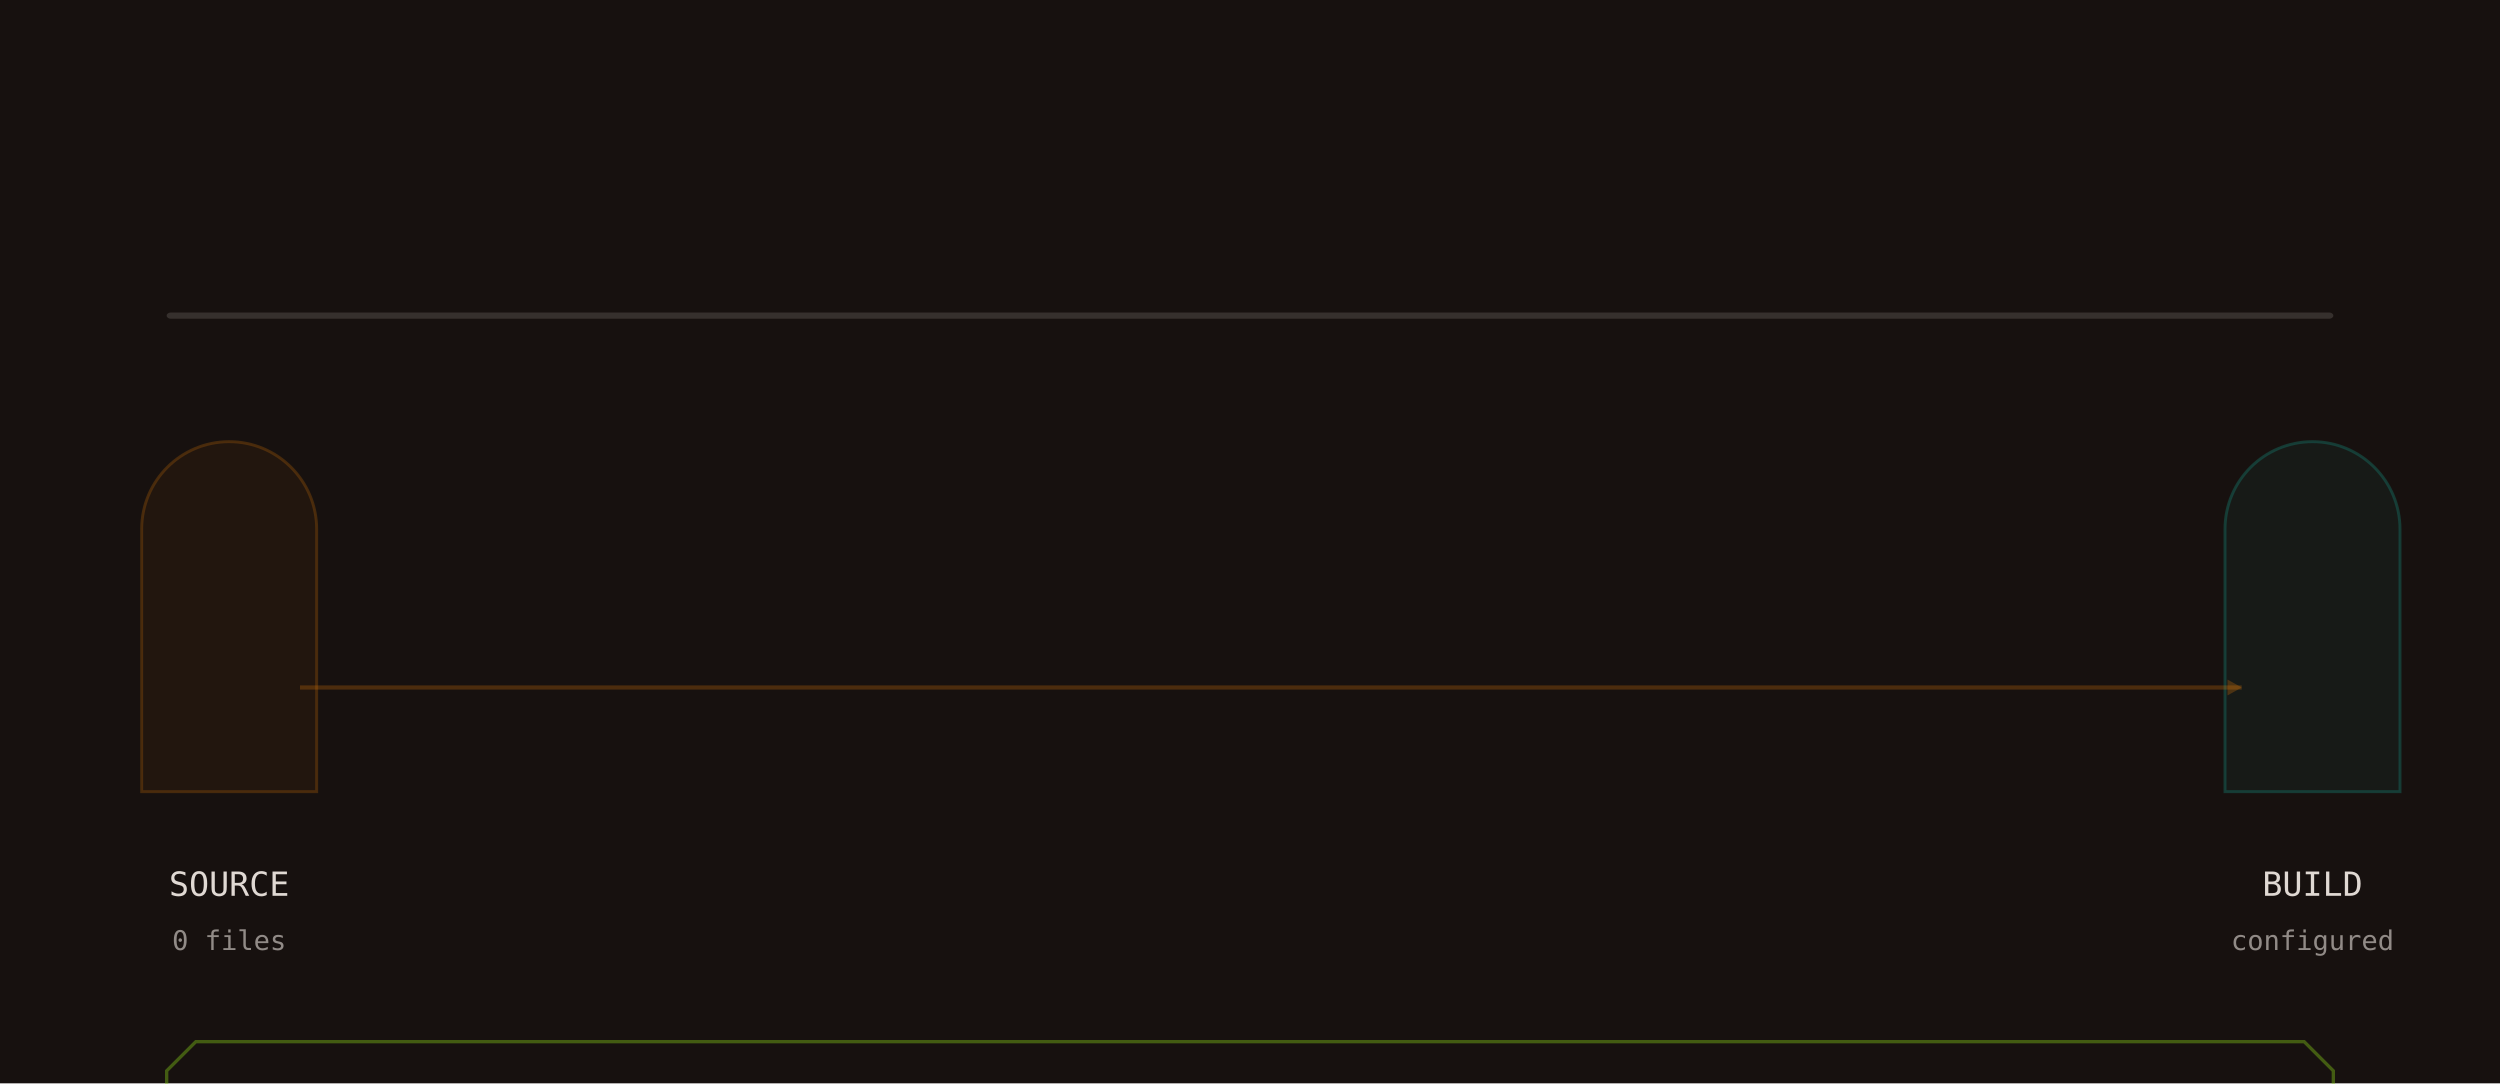
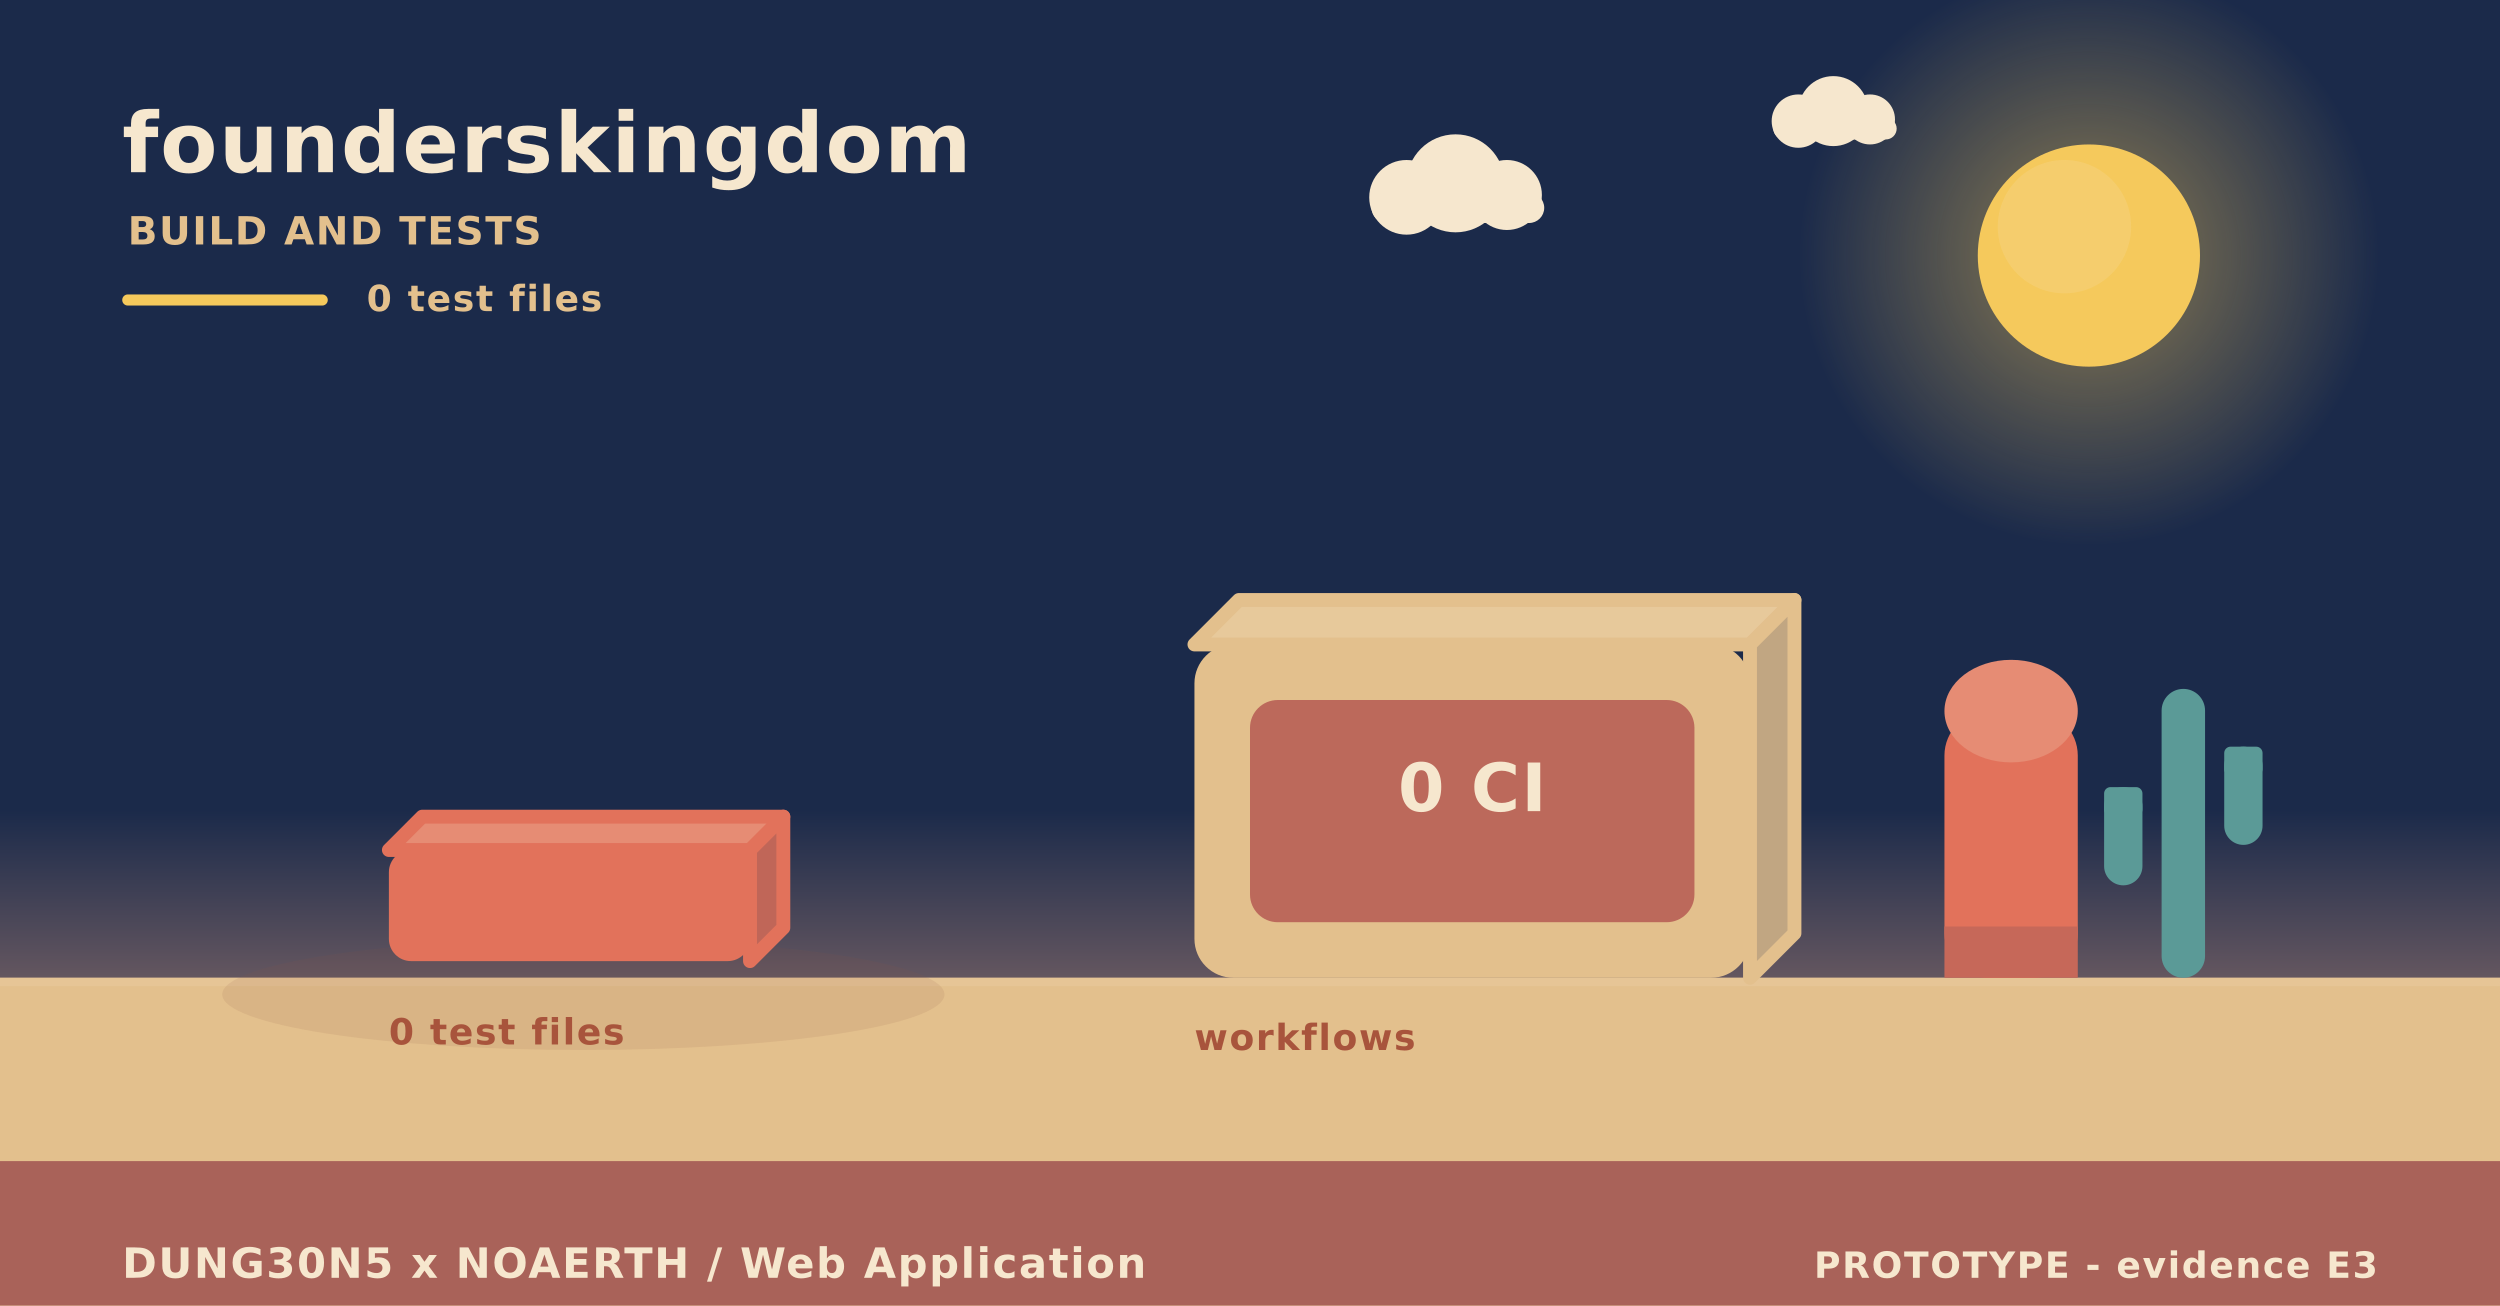
- <svg xmlns="http://www.w3.org/2000/svg" viewBox="0 0 1200 520" width="1200" height="520" role="img" aria-label="founderskingdom build evidence">
-   <rect width="1200" height="520" fill="#17110f" />
-   <defs>
-     <linearGradient id="gb" x1="0" y1="0" x2="1" y2="1">
-       <stop offset="0%" stop-color="#d97706" />
-       <stop offset="100%" stop-color="#14b8a6" />
-     </linearGradient>
-   </defs>
-   <rect x="80.00" y="150.00" width="1040.00" height="3.00" rx="2.00" fill="rgba(246,239,233,0.140)" opacity="1.00" />
-   <path d="M68.00,380.00 L68.00,254.00 A42.00,42.00 0 0 1 152.00,254.00 L152.00,380.00 Z" fill="rgba(217,119,6,0.100)" opacity="0.55" stroke="rgba(217,119,6,0.450)" stroke-width="1.4" />
-   <polygon points="-192.26,189.00 -136.83,221.00 -136.83,157.00 -192.26,125.00" fill="#4d760d" opacity="0.95" />
-   <polygon points="-247.68,221.00 -192.26,253.00 -192.26,189.00 -247.68,157.00" fill="#109081" opacity="0.95" />
-   <polygon points="-192.26,125.00 -136.83,157.00 -192.26,189.00 -247.68,157.00" fill="#d97706" opacity="0.95" />
-   <text x="110" y="430" font-family="ui-monospace,Menlo,monospace" font-size="16" fill="rgba(246,239,233,0.900)" text-anchor="middle">SOURCE</text>
-   <text x="110" y="456" font-family="ui-monospace,Menlo,monospace" font-size="13" fill="rgba(246,239,233,0.550)" text-anchor="middle">0 files</text>
-   <path d="M1068.00,380.00 L1068.00,254.00 A42.00,42.00 0 0 1 1152.00,254.00 L1152.00,380.00 Z" fill="rgba(20,184,166,0.100)" opacity="0.55" stroke="rgba(20,184,166,0.450)" stroke-width="1.4" />
-   <polygon points="673.77,689.00 729.19,721.00 729.19,657.00 673.77,625.00" fill="#4d760d" opacity="0.95" />
-   <polygon points="618.34,721.00 673.77,753.00 673.77,689.00 618.34,657.00" fill="#109081" opacity="0.95" />
-   <polygon points="673.77,625.00 729.19,657.00 673.77,689.00 618.34,657.00" fill="#14b8a6" opacity="0.95" />
-   <text x="1110" y="430" font-family="ui-monospace,Menlo,monospace" font-size="16" fill="rgba(246,239,233,0.900)" text-anchor="middle">BUILD</text>
-   <text x="1110" y="456" font-family="ui-monospace,Menlo,monospace" font-size="13" fill="rgba(246,239,233,0.550)" text-anchor="middle">configured</text>
-   <line x1="144.00" y1="330.00" x2="1076.00" y2="330.00" stroke="rgba(217,119,6,0.500)" stroke-width="2.00" opacity="0.55" />
-   <polygon points="1076.00,330.00 1069.20,326.20 1069.20,333.80" fill="rgba(217,119,6,0.500)" opacity="0.55" />
-   <path d="M94.00,500.00 H1106.00 L1120.00,514.00 V546.00 L1106.00,560.00 H94.00 L80.00,546.00 V514.00 Z" fill="none" stroke="rgba(132,204,22,0.500)" stroke-width="1.60" opacity="0.80" />
-   <text x="600" y="536" font-family="ui-monospace,Menlo,monospace" font-size="16" fill="rgba(132,204,22,0.950)" text-anchor="middle">no test suite present in this repository — shown as measured, not implied</text>
+ <svg xmlns="http://www.w3.org/2000/svg" width="900" height="470" viewBox="0 0 900 470" role="img" aria-label="founderskingdom - how it is verified">
+   <linearGradient id="skyb" x1="0" y1="0" x2="0" y2="1">
+     <stop offset="0" stop-color="#1b2a4a" />
+     <stop offset="0.62" stop-color="#1b2a4a" />
+     <stop offset="1" stop-color="#f3ad8a" />
+   </linearGradient>
+   <rect width="900" height="470" fill="url(#skyb)" />
+   <radialGradient id="sunb">
+     <stop offset="0.35" stop-color="#f5c95c" stop-opacity="0.34" />
+     <stop offset="1" stop-color="#f5c95c" stop-opacity="0" />
+   </radialGradient>
+   <circle cx="752" cy="92" r="104" fill="url(#sunb)" />
+   <circle cx="752" cy="92" r="40" fill="#f5c95c" />
+   <circle cx="743.2" cy="81.6" r="24" fill="#f5d27e" opacity="0.5" />
+   <g>
+     <circle cx="524" cy="66" r="17.64" fill="#f6e7ce" />
+     <circle cx="506.36" cy="71.04" r="13.44" fill="#f6e7ce" />
+     <circle cx="542.48" cy="70.2" r="12.6" fill="#f6e7ce" />
+     <rect x="493.76" y="69.36" width="62.16" height="10.92" rx="5.46" fill="#f6e7ce" />
+   </g>
+   <g>
+     <circle cx="660" cy="40" r="12.6" fill="#f6e7ce" />
+     <circle cx="647.4" cy="43.6" r="9.6" fill="#f6e7ce" />
+     <circle cx="673.2" cy="43" r="9" fill="#f6e7ce" />
+     <rect x="638.4" y="42.4" width="44.4" height="7.8" rx="3.9" fill="#f6e7ce" />
+   </g>
+   <rect x="0" y="352" width="900" height="118" fill="#e3c08d" />
+   <rect x="0" y="352" width="900" height="3" fill="#e6c596" />
+   <text x="44" y="62" font-family="Verdana,DejaVu Sans,sans-serif" font-size="30" font-weight="700" letter-spacing="0.6" fill="#f6e7ce" text-anchor="start">founderskingdom</text>
+   <text x="46" y="88" font-family="Verdana,DejaVu Sans,sans-serif" font-size="14" font-weight="700" letter-spacing="0.6" fill="#e3c08d" text-anchor="start">BUILD AND TESTS</text>
+   <rect x="44" y="106" width="74" height="4" rx="2" fill="#f5c95c" />
+   <text x="132" y="112" font-family="Verdana,DejaVu Sans,sans-serif" font-size="13" font-weight="700" letter-spacing="0.6" fill="#e3c08d" text-anchor="start">0 test files</text>
+   <ellipse cx="210" cy="358" rx="130" ry="20" fill="rgba(138,90,68,0.11)" />
+   <path d="M140,306 L270,306 L282,294 L152,294 Z" fill="#e68c74" stroke="#e2725b" stroke-width="5" stroke-linejoin="round" />
+   <path d="M270,306 L282,294 L282,334 L270,346 Z" fill="#c06658" stroke="#e2725b" stroke-width="5" stroke-linejoin="round" />
+   <rect x="140" y="306" width="130" height="40" rx="8" fill="#e2725b" />
+   <text x="140" y="376" font-family="Verdana,DejaVu Sans,sans-serif" font-size="13" font-weight="700" letter-spacing="0.6" fill="#a8543c" text-anchor="start">0 test files</text>
+   <path d="M430,232 L630,232 L646,216 L446,216 Z" fill="#e7c99b" stroke="#e3c08d" stroke-width="5" stroke-linejoin="round" />
+   <path d="M630,232 L646,216 L646,336 L630,352 Z" fill="#c1a682" stroke="#e3c08d" stroke-width="5" stroke-linejoin="round" />
+   <rect x="430" y="232" width="200" height="120" rx="14" fill="#e3c08d" />
+   <rect x="450" y="252" width="160" height="80" rx="10" fill="#ba6458" opacity="0.94" />
+   <text x="530" y="292" font-family="Verdana,DejaVu Sans,sans-serif" font-size="24" font-weight="700" letter-spacing="0.6" fill="#f6e7ce" text-anchor="middle">0 CI</text>
+   <text x="430" y="378" font-family="Verdana,DejaVu Sans,sans-serif" font-size="13" font-weight="700" letter-spacing="0.6" fill="#a8543c" text-anchor="start">workflows</text>
+   <rect x="700" y="256" width="48" height="96" rx="16" fill="#e2725b" />
+   <ellipse cx="724" cy="256" rx="24" ry="18.46" fill="#e68c74" />
+   <rect x="700" y="333.54" width="48" height="18.46" fill="#c66859" />
+   <rect x="778.18" y="248" width="15.64" height="104" rx="7.82" fill="#5b9a97" />
+   <rect x="757.48" y="283.36" width="13.8" height="35.36" rx="6.9" fill="#5b9a97" />
+   <rect x="757.48" y="283.36" width="13.8" height="10.4" rx="2.3" fill="#5b9a97" />
+   <rect x="800.72" y="268.8" width="13.8" height="35.36" rx="6.9" fill="#5b9a97" />
+   <rect x="800.72" y="268.8" width="13.8" height="10.4" rx="2.3" fill="#5b9a97" />
+   <rect x="0" y="418" width="900" height="52" rx="0" fill="#a65c56" opacity="0.94" />
+   <text x="44" y="460" font-family="Verdana,DejaVu Sans,sans-serif" font-size="15" font-weight="700" letter-spacing="0.6" fill="#f6e7ce" text-anchor="start">DUNG30N5 x NOAERTH  /  Web Application</text>
+   <text x="856" y="460" font-family="Verdana,DejaVu Sans,sans-serif" font-size="13" font-weight="700" letter-spacing="0.6" fill="#f6e7ce" text-anchor="end">PROTOTYPE  -  evidence E3</text>
</svg>
